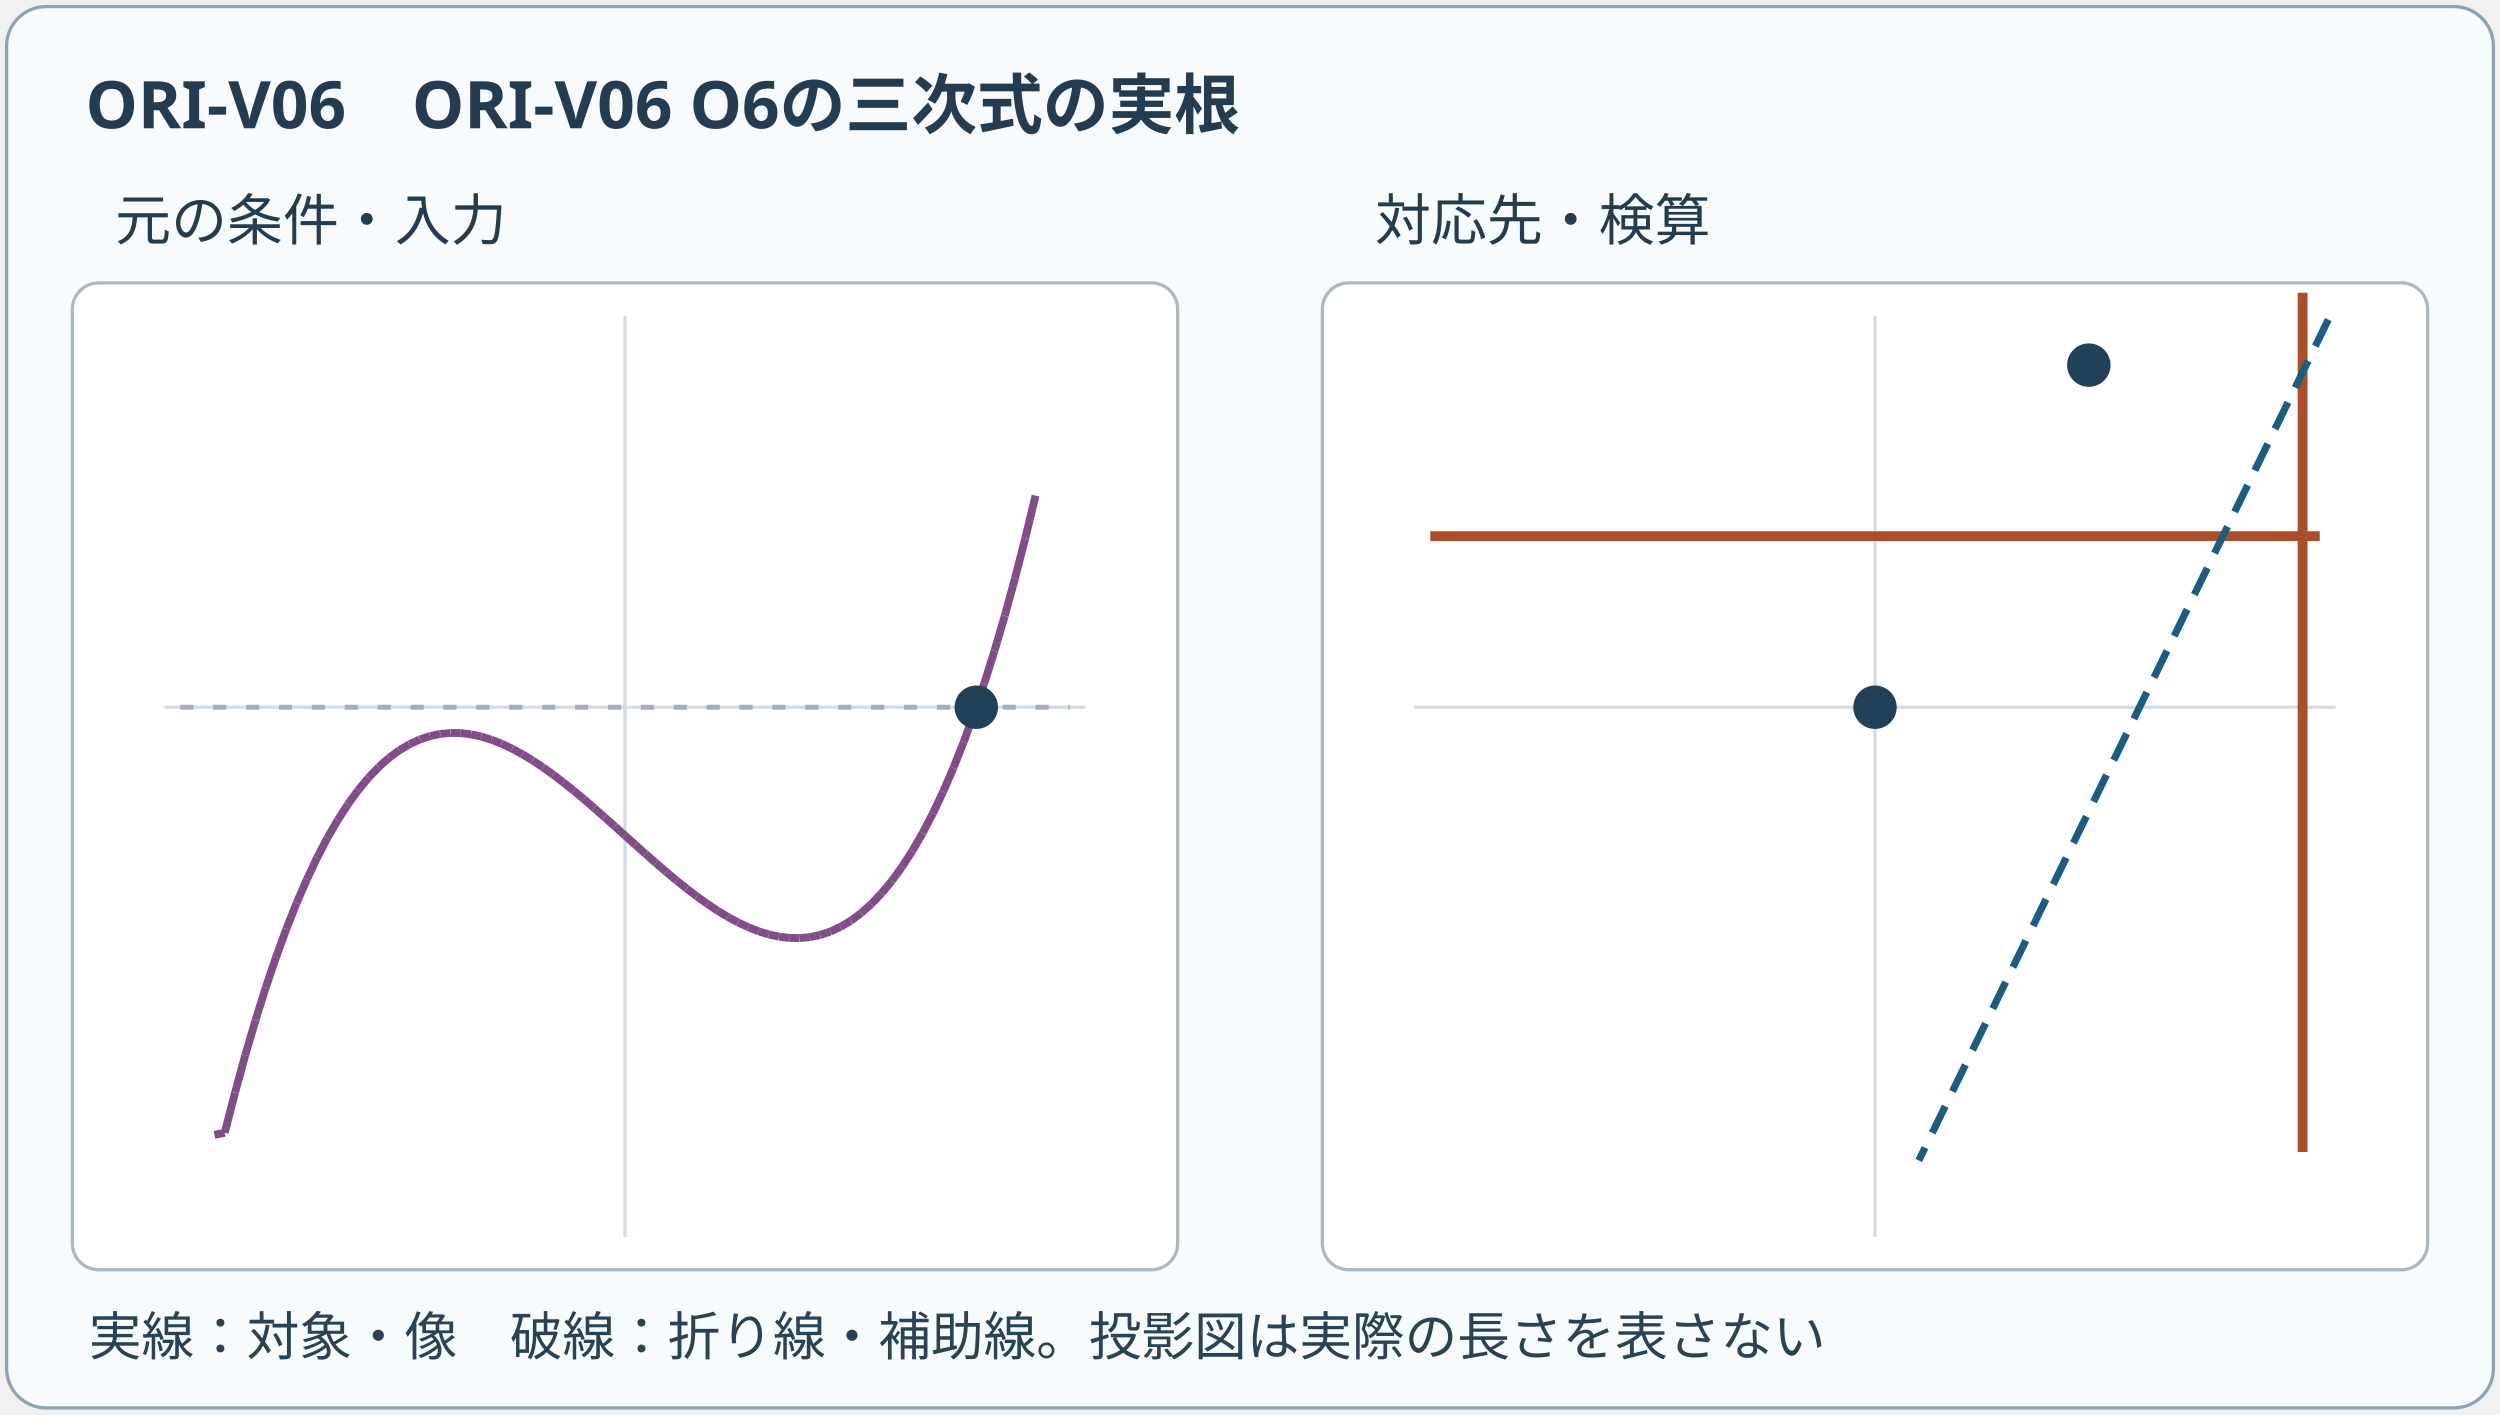
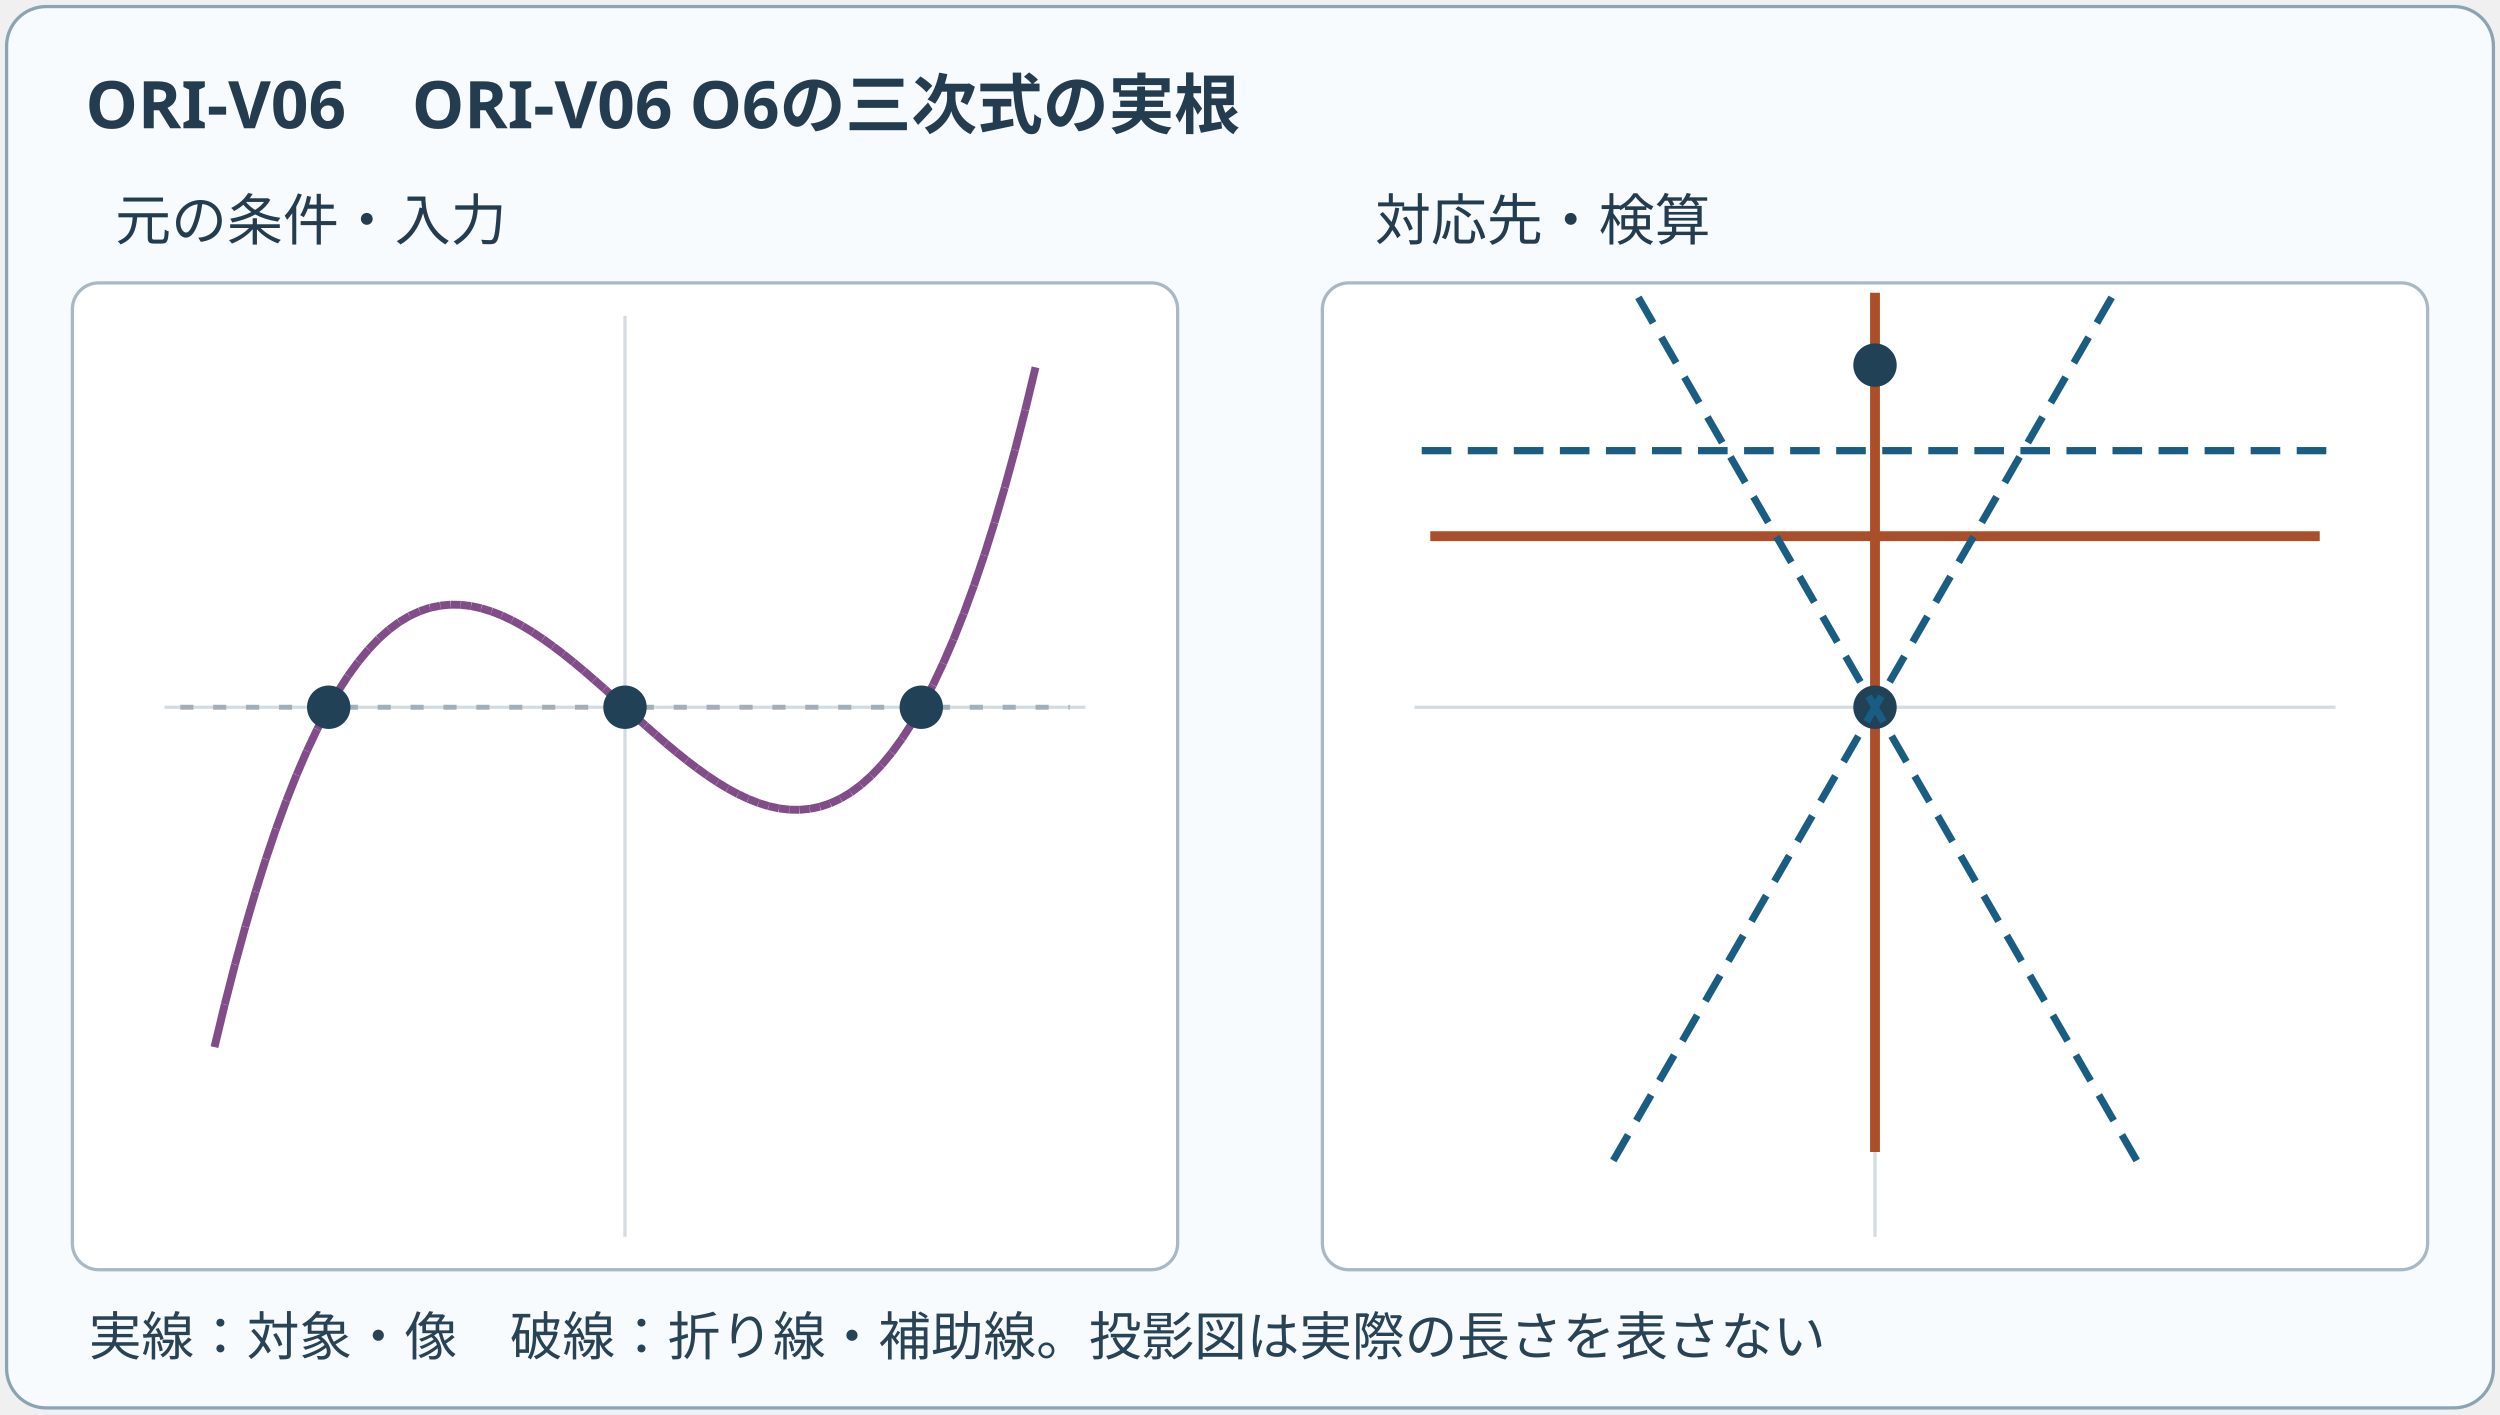
<svg xmlns="http://www.w3.org/2000/svg" viewBox="0 0 760 430" role="img" aria-labelledby="title desc" data-layout-lint="strict">
  <defs>
    <clipPath id="ori-b-left">
      <rect x="24" y="89" width="332" height="294" />
    </clipPath>
    <clipPath id="ori-b-right">
      <rect x="404" y="89" width="332" height="294" />
    </clipPath>
  </defs>
  <rect x="2" y="2" width="756" height="426" rx="12" fill="#f8fbfd" stroke="#8ca3b3" />
  <rect x="22" y="86" width="336" height="300" rx="8" fill="#fff" stroke="#a8b9c4" />
  <rect x="402" y="86" width="336" height="300" rx="8" fill="#fff" stroke="#a8b9c4" />
  <text x="26" y="39" font-size="20" font-weight="700" font-family="system-ui,sans-serif" fill="#243c4f">ORI-V06　ORI-V06 O6の三次式の実根</text>
  <text x="35" y="73" font-size="17" font-family="system-ui,sans-serif" fill="#243c4f">元の条件・入力</text>
  <text x="418" y="73" font-size="17" font-family="system-ui,sans-serif" fill="#243c4f">対応先・検算</text>
  <g clip-path="url(#ori-b-left)">
    <line x1="50" y1="215" x2="330" y2="215" stroke="#d3dce3" />
    <line x1="190" y1="96" x2="190" y2="376" stroke="#d3dce3" />
    <line x1="54.80" y1="215.00" x2="325.20" y2="215.00" stroke="#a2afb9" stroke-width="1.5" stroke-dasharray="4 6" />
-     <line x1="65.20" y1="345.00" x2="68.32" y2="344.37" stroke="#814d88" stroke-width="2.4" />
-     <line x1="68.32" y1="344.37" x2="71.44" y2="332.19" stroke="#814d88" stroke-width="2.4" />
-     <line x1="71.44" y1="332.19" x2="74.56" y2="320.78" stroke="#814d88" stroke-width="2.4" />
-     <line x1="74.56" y1="320.78" x2="77.68" y2="310.12" stroke="#814d88" stroke-width="2.4" />
-     <line x1="77.68" y1="310.12" x2="80.80" y2="300.19" stroke="#814d88" stroke-width="2.4" />
-     <line x1="80.80" y1="300.19" x2="83.92" y2="290.97" stroke="#814d88" stroke-width="2.4" />
-     <line x1="83.92" y1="290.97" x2="87.04" y2="282.43" stroke="#814d88" stroke-width="2.4" />
-     <line x1="87.04" y1="282.43" x2="90.16" y2="274.56" stroke="#814d88" stroke-width="2.4" />
-     <line x1="90.16" y1="274.56" x2="93.28" y2="267.34" stroke="#814d88" stroke-width="2.4" />
-     <line x1="93.28" y1="267.34" x2="96.40" y2="260.74" stroke="#814d88" stroke-width="2.4" />
-     <line x1="96.40" y1="260.74" x2="99.52" y2="254.75" stroke="#814d88" stroke-width="2.4" />
-     <line x1="99.52" y1="254.75" x2="102.64" y2="249.35" stroke="#814d88" stroke-width="2.4" />
-     <line x1="102.64" y1="249.35" x2="105.76" y2="244.51" stroke="#814d88" stroke-width="2.4" />
-     <line x1="105.76" y1="244.51" x2="108.88" y2="240.22" stroke="#814d88" stroke-width="2.4" />
-     <line x1="108.88" y1="240.22" x2="112.00" y2="236.45" stroke="#814d88" stroke-width="2.4" />
-     <line x1="112.00" y1="236.45" x2="115.12" y2="233.19" stroke="#814d88" stroke-width="2.4" />
-     <line x1="115.12" y1="233.19" x2="118.24" y2="230.41" stroke="#814d88" stroke-width="2.4" />
-     <line x1="118.24" y1="230.41" x2="121.36" y2="228.10" stroke="#814d88" stroke-width="2.4" />
-     <line x1="121.36" y1="228.10" x2="124.48" y2="226.24" stroke="#814d88" stroke-width="2.4" />
-     <line x1="124.48" y1="226.24" x2="127.60" y2="224.80" stroke="#814d88" stroke-width="2.4" />
-     <line x1="127.60" y1="224.80" x2="130.72" y2="223.76" stroke="#814d88" stroke-width="2.4" />
-     <line x1="130.72" y1="223.76" x2="133.84" y2="223.11" stroke="#814d88" stroke-width="2.4" />
-     <line x1="133.84" y1="223.11" x2="136.96" y2="222.82" stroke="#814d88" stroke-width="2.4" />
-     <line x1="136.96" y1="222.82" x2="140.08" y2="222.87" stroke="#814d88" stroke-width="2.4" />
-     <line x1="140.08" y1="222.87" x2="143.20" y2="223.25" stroke="#814d88" stroke-width="2.4" />
-     <line x1="143.20" y1="223.25" x2="146.32" y2="223.93" stroke="#814d88" stroke-width="2.4" />
-     <line x1="146.32" y1="223.93" x2="149.44" y2="224.90" stroke="#814d88" stroke-width="2.4" />
-     <line x1="149.44" y1="224.90" x2="152.56" y2="226.13" stroke="#814d88" stroke-width="2.4" />
-     <line x1="152.56" y1="226.13" x2="155.68" y2="227.60" stroke="#814d88" stroke-width="2.4" />
-     <line x1="155.68" y1="227.60" x2="158.80" y2="229.29" stroke="#814d88" stroke-width="2.4" />
-     <line x1="158.80" y1="229.29" x2="161.92" y2="231.18" stroke="#814d88" stroke-width="2.4" />
-     <line x1="161.92" y1="231.18" x2="165.04" y2="233.26" stroke="#814d88" stroke-width="2.4" />
-     <line x1="165.04" y1="233.26" x2="168.16" y2="235.50" stroke="#814d88" stroke-width="2.4" />
-     <line x1="168.16" y1="235.50" x2="171.28" y2="237.88" stroke="#814d88" stroke-width="2.4" />
-     <line x1="171.28" y1="237.88" x2="174.40" y2="240.38" stroke="#814d88" stroke-width="2.4" />
-     <line x1="174.40" y1="240.38" x2="177.52" y2="242.98" stroke="#814d88" stroke-width="2.4" />
-     <line x1="177.52" y1="242.98" x2="180.64" y2="245.67" stroke="#814d88" stroke-width="2.4" />
-     <line x1="180.64" y1="245.67" x2="183.76" y2="248.41" stroke="#814d88" stroke-width="2.4" />
-     <line x1="183.76" y1="248.41" x2="186.88" y2="251.20" stroke="#814d88" stroke-width="2.4" />
-     <line x1="186.88" y1="251.20" x2="190.00" y2="254.00" stroke="#814d88" stroke-width="2.4" />
-     <line x1="190.00" y1="254.00" x2="193.12" y2="256.80" stroke="#814d88" stroke-width="2.4" />
-     <line x1="193.12" y1="256.80" x2="196.24" y2="259.59" stroke="#814d88" stroke-width="2.4" />
-     <line x1="196.24" y1="259.59" x2="199.36" y2="262.33" stroke="#814d88" stroke-width="2.4" />
-     <line x1="199.36" y1="262.33" x2="202.48" y2="265.02" stroke="#814d88" stroke-width="2.4" />
-     <line x1="202.48" y1="265.02" x2="205.60" y2="267.62" stroke="#814d88" stroke-width="2.4" />
-     <line x1="205.60" y1="267.62" x2="208.72" y2="270.12" stroke="#814d88" stroke-width="2.4" />
-     <line x1="208.72" y1="270.12" x2="211.84" y2="272.50" stroke="#814d88" stroke-width="2.4" />
-     <line x1="211.84" y1="272.50" x2="214.96" y2="274.74" stroke="#814d88" stroke-width="2.4" />
-     <line x1="214.96" y1="274.74" x2="218.08" y2="276.82" stroke="#814d88" stroke-width="2.4" />
-     <line x1="218.08" y1="276.82" x2="221.20" y2="278.71" stroke="#814d88" stroke-width="2.4" />
-     <line x1="221.20" y1="278.71" x2="224.32" y2="280.40" stroke="#814d88" stroke-width="2.4" />
-     <line x1="224.32" y1="280.40" x2="227.44" y2="281.87" stroke="#814d88" stroke-width="2.4" />
-     <line x1="227.44" y1="281.87" x2="230.56" y2="283.10" stroke="#814d88" stroke-width="2.4" />
-     <line x1="230.56" y1="283.10" x2="233.68" y2="284.07" stroke="#814d88" stroke-width="2.4" />
-     <line x1="233.68" y1="284.07" x2="236.80" y2="284.75" stroke="#814d88" stroke-width="2.4" />
-     <line x1="236.80" y1="284.75" x2="239.92" y2="285.13" stroke="#814d88" stroke-width="2.4" />
-     <line x1="239.92" y1="285.13" x2="243.04" y2="285.18" stroke="#814d88" stroke-width="2.4" />
-     <line x1="243.04" y1="285.18" x2="246.16" y2="284.89" stroke="#814d88" stroke-width="2.4" />
-     <line x1="246.16" y1="284.89" x2="249.28" y2="284.24" stroke="#814d88" stroke-width="2.4" />
-     <line x1="249.28" y1="284.24" x2="252.40" y2="283.20" stroke="#814d88" stroke-width="2.4" />
-     <line x1="252.40" y1="283.20" x2="255.52" y2="281.76" stroke="#814d88" stroke-width="2.4" />
-     <line x1="255.52" y1="281.76" x2="258.64" y2="279.90" stroke="#814d88" stroke-width="2.4" />
-     <line x1="258.64" y1="279.90" x2="261.76" y2="277.59" stroke="#814d88" stroke-width="2.4" />
-     <line x1="261.76" y1="277.59" x2="264.88" y2="274.81" stroke="#814d88" stroke-width="2.4" />
-     <line x1="264.88" y1="274.81" x2="268.00" y2="271.55" stroke="#814d88" stroke-width="2.4" />
-     <line x1="268.00" y1="271.55" x2="271.12" y2="267.78" stroke="#814d88" stroke-width="2.4" />
-     <line x1="271.12" y1="267.78" x2="274.24" y2="263.49" stroke="#814d88" stroke-width="2.4" />
-     <line x1="274.24" y1="263.49" x2="277.36" y2="258.65" stroke="#814d88" stroke-width="2.4" />
-     <line x1="277.36" y1="258.65" x2="280.48" y2="253.25" stroke="#814d88" stroke-width="2.4" />
-     <line x1="280.48" y1="253.25" x2="283.60" y2="247.26" stroke="#814d88" stroke-width="2.4" />
-     <line x1="283.60" y1="247.26" x2="286.72" y2="240.66" stroke="#814d88" stroke-width="2.4" />
-     <line x1="286.72" y1="240.66" x2="289.84" y2="233.44" stroke="#814d88" stroke-width="2.4" />
-     <line x1="289.84" y1="233.44" x2="292.96" y2="225.57" stroke="#814d88" stroke-width="2.4" />
-     <line x1="292.96" y1="225.57" x2="296.08" y2="217.03" stroke="#814d88" stroke-width="2.4" />
-     <line x1="296.08" y1="217.03" x2="299.20" y2="207.81" stroke="#814d88" stroke-width="2.4" />
-     <line x1="299.20" y1="207.81" x2="302.32" y2="197.88" stroke="#814d88" stroke-width="2.4" />
-     <line x1="302.32" y1="197.88" x2="305.44" y2="187.22" stroke="#814d88" stroke-width="2.4" />
-     <line x1="305.44" y1="187.22" x2="308.56" y2="175.81" stroke="#814d88" stroke-width="2.4" />
-     <line x1="308.56" y1="175.81" x2="311.68" y2="163.63" stroke="#814d88" stroke-width="2.4" />
-     <line x1="311.68" y1="163.63" x2="314.80" y2="150.67" stroke="#814d88" stroke-width="2.4" />
-     <circle cx="296.79" cy="215.00" r="5.5" fill="#204156" stroke="#204156" stroke-width="2.2" />
+     <line x1="65.20" y1="318.33" x2="68.32" y2="305.37" stroke="#814d88" stroke-width="2.4" />
+     <line x1="68.32" y1="305.37" x2="71.44" y2="293.19" stroke="#814d88" stroke-width="2.4" />
+     <line x1="71.44" y1="293.19" x2="74.56" y2="281.78" stroke="#814d88" stroke-width="2.4" />
+     <line x1="74.56" y1="281.78" x2="77.68" y2="271.12" stroke="#814d88" stroke-width="2.4" />
+     <line x1="77.68" y1="271.12" x2="80.80" y2="261.19" stroke="#814d88" stroke-width="2.4" />
+     <line x1="80.80" y1="261.19" x2="83.92" y2="251.97" stroke="#814d88" stroke-width="2.4" />
+     <line x1="83.92" y1="251.97" x2="87.04" y2="243.43" stroke="#814d88" stroke-width="2.4" />
+     <line x1="87.04" y1="243.43" x2="90.16" y2="235.56" stroke="#814d88" stroke-width="2.4" />
+     <line x1="90.16" y1="235.56" x2="93.28" y2="228.34" stroke="#814d88" stroke-width="2.4" />
+     <line x1="93.28" y1="228.34" x2="96.40" y2="221.74" stroke="#814d88" stroke-width="2.4" />
+     <line x1="96.40" y1="221.74" x2="99.52" y2="215.75" stroke="#814d88" stroke-width="2.4" />
+     <line x1="99.52" y1="215.75" x2="102.64" y2="210.35" stroke="#814d88" stroke-width="2.4" />
+     <line x1="102.64" y1="210.35" x2="105.76" y2="205.51" stroke="#814d88" stroke-width="2.4" />
+     <line x1="105.76" y1="205.51" x2="108.88" y2="201.22" stroke="#814d88" stroke-width="2.4" />
+     <line x1="108.88" y1="201.22" x2="112.00" y2="197.45" stroke="#814d88" stroke-width="2.4" />
+     <line x1="112.00" y1="197.45" x2="115.12" y2="194.19" stroke="#814d88" stroke-width="2.4" />
+     <line x1="115.12" y1="194.19" x2="118.24" y2="191.41" stroke="#814d88" stroke-width="2.4" />
+     <line x1="118.24" y1="191.41" x2="121.36" y2="189.10" stroke="#814d88" stroke-width="2.4" />
+     <line x1="121.36" y1="189.10" x2="124.48" y2="187.24" stroke="#814d88" stroke-width="2.4" />
+     <line x1="124.48" y1="187.24" x2="127.60" y2="185.80" stroke="#814d88" stroke-width="2.4" />
+     <line x1="127.60" y1="185.80" x2="130.72" y2="184.76" stroke="#814d88" stroke-width="2.4" />
+     <line x1="130.72" y1="184.76" x2="133.84" y2="184.11" stroke="#814d88" stroke-width="2.4" />
+     <line x1="133.84" y1="184.11" x2="136.96" y2="183.82" stroke="#814d88" stroke-width="2.4" />
+     <line x1="136.96" y1="183.82" x2="140.08" y2="183.87" stroke="#814d88" stroke-width="2.4" />
+     <line x1="140.08" y1="183.87" x2="143.20" y2="184.25" stroke="#814d88" stroke-width="2.4" />
+     <line x1="143.20" y1="184.25" x2="146.32" y2="184.93" stroke="#814d88" stroke-width="2.4" />
+     <line x1="146.32" y1="184.93" x2="149.44" y2="185.90" stroke="#814d88" stroke-width="2.4" />
+     <line x1="149.44" y1="185.90" x2="152.56" y2="187.13" stroke="#814d88" stroke-width="2.4" />
+     <line x1="152.56" y1="187.13" x2="155.68" y2="188.60" stroke="#814d88" stroke-width="2.4" />
+     <line x1="155.68" y1="188.60" x2="158.80" y2="190.29" stroke="#814d88" stroke-width="2.4" />
+     <line x1="158.80" y1="190.29" x2="161.92" y2="192.18" stroke="#814d88" stroke-width="2.4" />
+     <line x1="161.92" y1="192.18" x2="165.04" y2="194.26" stroke="#814d88" stroke-width="2.4" />
+     <line x1="165.04" y1="194.26" x2="168.16" y2="196.50" stroke="#814d88" stroke-width="2.4" />
+     <line x1="168.16" y1="196.50" x2="171.28" y2="198.88" stroke="#814d88" stroke-width="2.4" />
+     <line x1="171.28" y1="198.88" x2="174.40" y2="201.38" stroke="#814d88" stroke-width="2.4" />
+     <line x1="174.40" y1="201.38" x2="177.52" y2="203.98" stroke="#814d88" stroke-width="2.4" />
+     <line x1="177.52" y1="203.98" x2="180.64" y2="206.67" stroke="#814d88" stroke-width="2.4" />
+     <line x1="180.64" y1="206.67" x2="183.76" y2="209.41" stroke="#814d88" stroke-width="2.4" />
+     <line x1="183.76" y1="209.41" x2="186.88" y2="212.20" stroke="#814d88" stroke-width="2.4" />
+     <line x1="186.88" y1="212.20" x2="190.00" y2="215.00" stroke="#814d88" stroke-width="2.4" />
+     <line x1="190.00" y1="215.00" x2="193.12" y2="217.80" stroke="#814d88" stroke-width="2.4" />
+     <line x1="193.12" y1="217.80" x2="196.24" y2="220.59" stroke="#814d88" stroke-width="2.4" />
+     <line x1="196.24" y1="220.59" x2="199.36" y2="223.33" stroke="#814d88" stroke-width="2.4" />
+     <line x1="199.36" y1="223.33" x2="202.48" y2="226.02" stroke="#814d88" stroke-width="2.4" />
+     <line x1="202.48" y1="226.02" x2="205.60" y2="228.62" stroke="#814d88" stroke-width="2.4" />
+     <line x1="205.60" y1="228.62" x2="208.72" y2="231.12" stroke="#814d88" stroke-width="2.4" />
+     <line x1="208.72" y1="231.12" x2="211.84" y2="233.50" stroke="#814d88" stroke-width="2.4" />
+     <line x1="211.84" y1="233.50" x2="214.96" y2="235.74" stroke="#814d88" stroke-width="2.4" />
+     <line x1="214.96" y1="235.74" x2="218.08" y2="237.82" stroke="#814d88" stroke-width="2.4" />
+     <line x1="218.08" y1="237.82" x2="221.20" y2="239.71" stroke="#814d88" stroke-width="2.4" />
+     <line x1="221.20" y1="239.71" x2="224.32" y2="241.40" stroke="#814d88" stroke-width="2.4" />
+     <line x1="224.32" y1="241.40" x2="227.44" y2="242.87" stroke="#814d88" stroke-width="2.4" />
+     <line x1="227.44" y1="242.87" x2="230.56" y2="244.10" stroke="#814d88" stroke-width="2.4" />
+     <line x1="230.56" y1="244.10" x2="233.68" y2="245.07" stroke="#814d88" stroke-width="2.4" />
+     <line x1="233.68" y1="245.07" x2="236.80" y2="245.75" stroke="#814d88" stroke-width="2.4" />
+     <line x1="236.80" y1="245.75" x2="239.92" y2="246.13" stroke="#814d88" stroke-width="2.4" />
+     <line x1="239.92" y1="246.13" x2="243.04" y2="246.18" stroke="#814d88" stroke-width="2.4" />
+     <line x1="243.04" y1="246.18" x2="246.16" y2="245.89" stroke="#814d88" stroke-width="2.4" />
+     <line x1="246.16" y1="245.89" x2="249.28" y2="245.24" stroke="#814d88" stroke-width="2.4" />
+     <line x1="249.28" y1="245.24" x2="252.40" y2="244.20" stroke="#814d88" stroke-width="2.4" />
+     <line x1="252.40" y1="244.20" x2="255.52" y2="242.76" stroke="#814d88" stroke-width="2.4" />
+     <line x1="255.52" y1="242.76" x2="258.64" y2="240.90" stroke="#814d88" stroke-width="2.4" />
+     <line x1="258.64" y1="240.90" x2="261.76" y2="238.59" stroke="#814d88" stroke-width="2.4" />
+     <line x1="261.76" y1="238.59" x2="264.88" y2="235.81" stroke="#814d88" stroke-width="2.4" />
+     <line x1="264.88" y1="235.81" x2="268.00" y2="232.55" stroke="#814d88" stroke-width="2.4" />
+     <line x1="268.00" y1="232.55" x2="271.12" y2="228.78" stroke="#814d88" stroke-width="2.4" />
+     <line x1="271.12" y1="228.78" x2="274.24" y2="224.49" stroke="#814d88" stroke-width="2.4" />
+     <line x1="274.24" y1="224.49" x2="277.36" y2="219.65" stroke="#814d88" stroke-width="2.4" />
+     <line x1="277.36" y1="219.65" x2="280.48" y2="214.25" stroke="#814d88" stroke-width="2.4" />
+     <line x1="280.48" y1="214.25" x2="283.60" y2="208.26" stroke="#814d88" stroke-width="2.4" />
+     <line x1="283.60" y1="208.26" x2="286.72" y2="201.66" stroke="#814d88" stroke-width="2.4" />
+     <line x1="286.72" y1="201.66" x2="289.84" y2="194.44" stroke="#814d88" stroke-width="2.4" />
+     <line x1="289.84" y1="194.44" x2="292.96" y2="186.57" stroke="#814d88" stroke-width="2.4" />
+     <line x1="292.96" y1="186.57" x2="296.08" y2="178.03" stroke="#814d88" stroke-width="2.4" />
+     <line x1="296.08" y1="178.03" x2="299.20" y2="168.81" stroke="#814d88" stroke-width="2.4" />
+     <line x1="299.20" y1="168.81" x2="302.32" y2="158.88" stroke="#814d88" stroke-width="2.4" />
+     <line x1="302.32" y1="158.88" x2="305.44" y2="148.22" stroke="#814d88" stroke-width="2.4" />
+     <line x1="305.44" y1="148.22" x2="308.56" y2="136.81" stroke="#814d88" stroke-width="2.4" />
+     <line x1="308.56" y1="136.81" x2="311.68" y2="124.63" stroke="#814d88" stroke-width="2.4" />
+     <line x1="311.68" y1="124.63" x2="314.80" y2="111.67" stroke="#814d88" stroke-width="2.4" />
+     <circle cx="99.93" cy="215.00" r="5.5" fill="#204156" stroke="#204156" stroke-width="2.2" />
+     <circle cx="190.00" cy="215.00" r="5.5" fill="#204156" stroke="#204156" stroke-width="2.2" />
+     <circle cx="280.07" cy="215.00" r="5.5" fill="#204156" stroke="#204156" stroke-width="2.2" />
  </g>
  <g clip-path="url(#ori-b-right)">
    <line x1="430" y1="215" x2="710" y2="215" stroke="#d3dce3" />
    <line x1="570" y1="96" x2="570" y2="376" stroke="#d3dce3" />
-     <line x1="700.00" y1="350.20" x2="700.00" y2="79.80" stroke="#ab4f2b" stroke-width="3" />
+     <line x1="570.00" y1="350.20" x2="570.00" y2="79.80" stroke="#ab4f2b" stroke-width="3" />
    <line x1="434.80" y1="163.00" x2="705.20" y2="163.00" stroke="#ab4f2b" stroke-width="3" />
    <circle cx="570.00" cy="215.00" r="5.5" fill="#204156" stroke="#204156" stroke-width="2.2" />
-     <circle cx="635.00" cy="111.00" r="5.5" fill="#204156" stroke="#204156" stroke-width="2.2" />
-     <line x1="707.80" y1="97.15" x2="583.31" y2="352.80" stroke="#195d83" stroke-width="2.2" stroke-dasharray="9 5" />
+     <circle cx="570.00" cy="111.00" r="5.5" fill="#204156" stroke="#204156" stroke-width="2.2" />
+     <line x1="649.56" y1="352.80" x2="490.44" y2="77.20" stroke="#195d83" stroke-width="2.2" stroke-dasharray="9 5" />
+     <line x1="432.20" y1="137.00" x2="707.80" y2="137.00" stroke="#195d83" stroke-width="2.2" stroke-dasharray="9 5" />
+     <line x1="490.44" y1="352.80" x2="649.56" y2="77.20" stroke="#195d83" stroke-width="2.2" stroke-dasharray="9 5" />
  </g>
  <text x="27" y="412" font-family="system-ui,sans-serif" font-size="16" fill="#284356">実線：対象・像　破線：折り線・補助線。投影図は実際の長さを表さない</text>
</svg>
